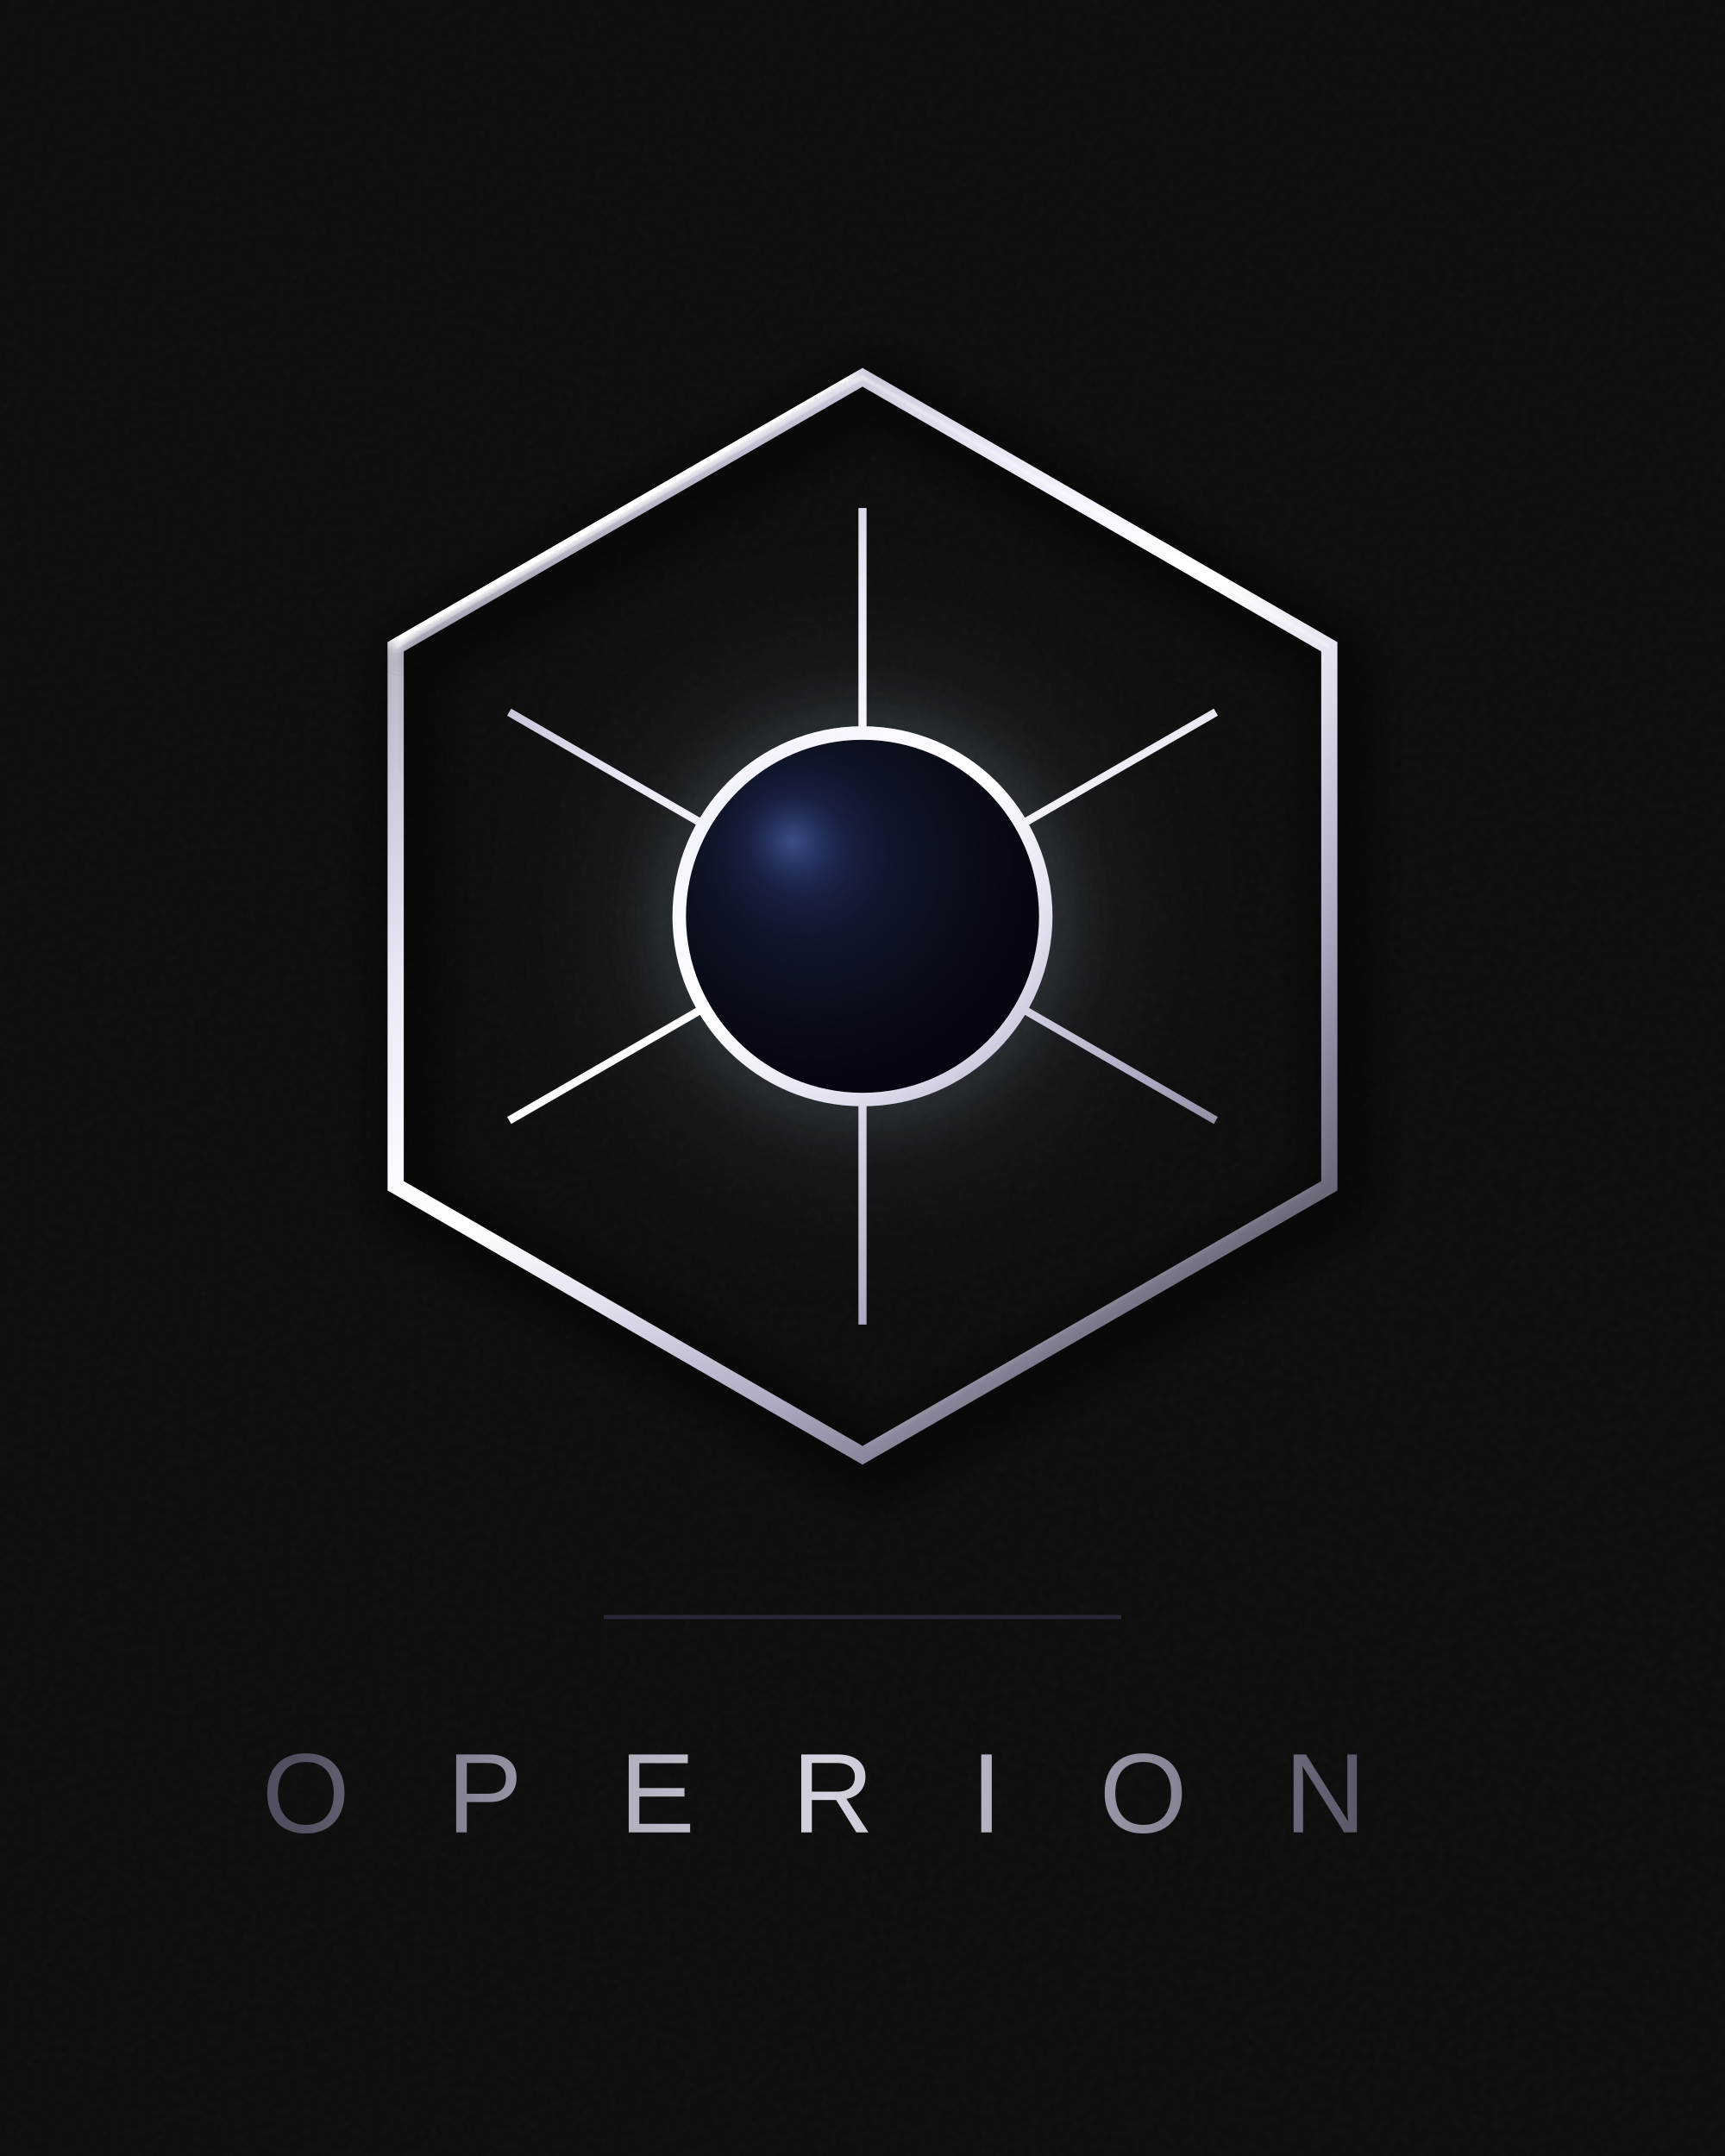
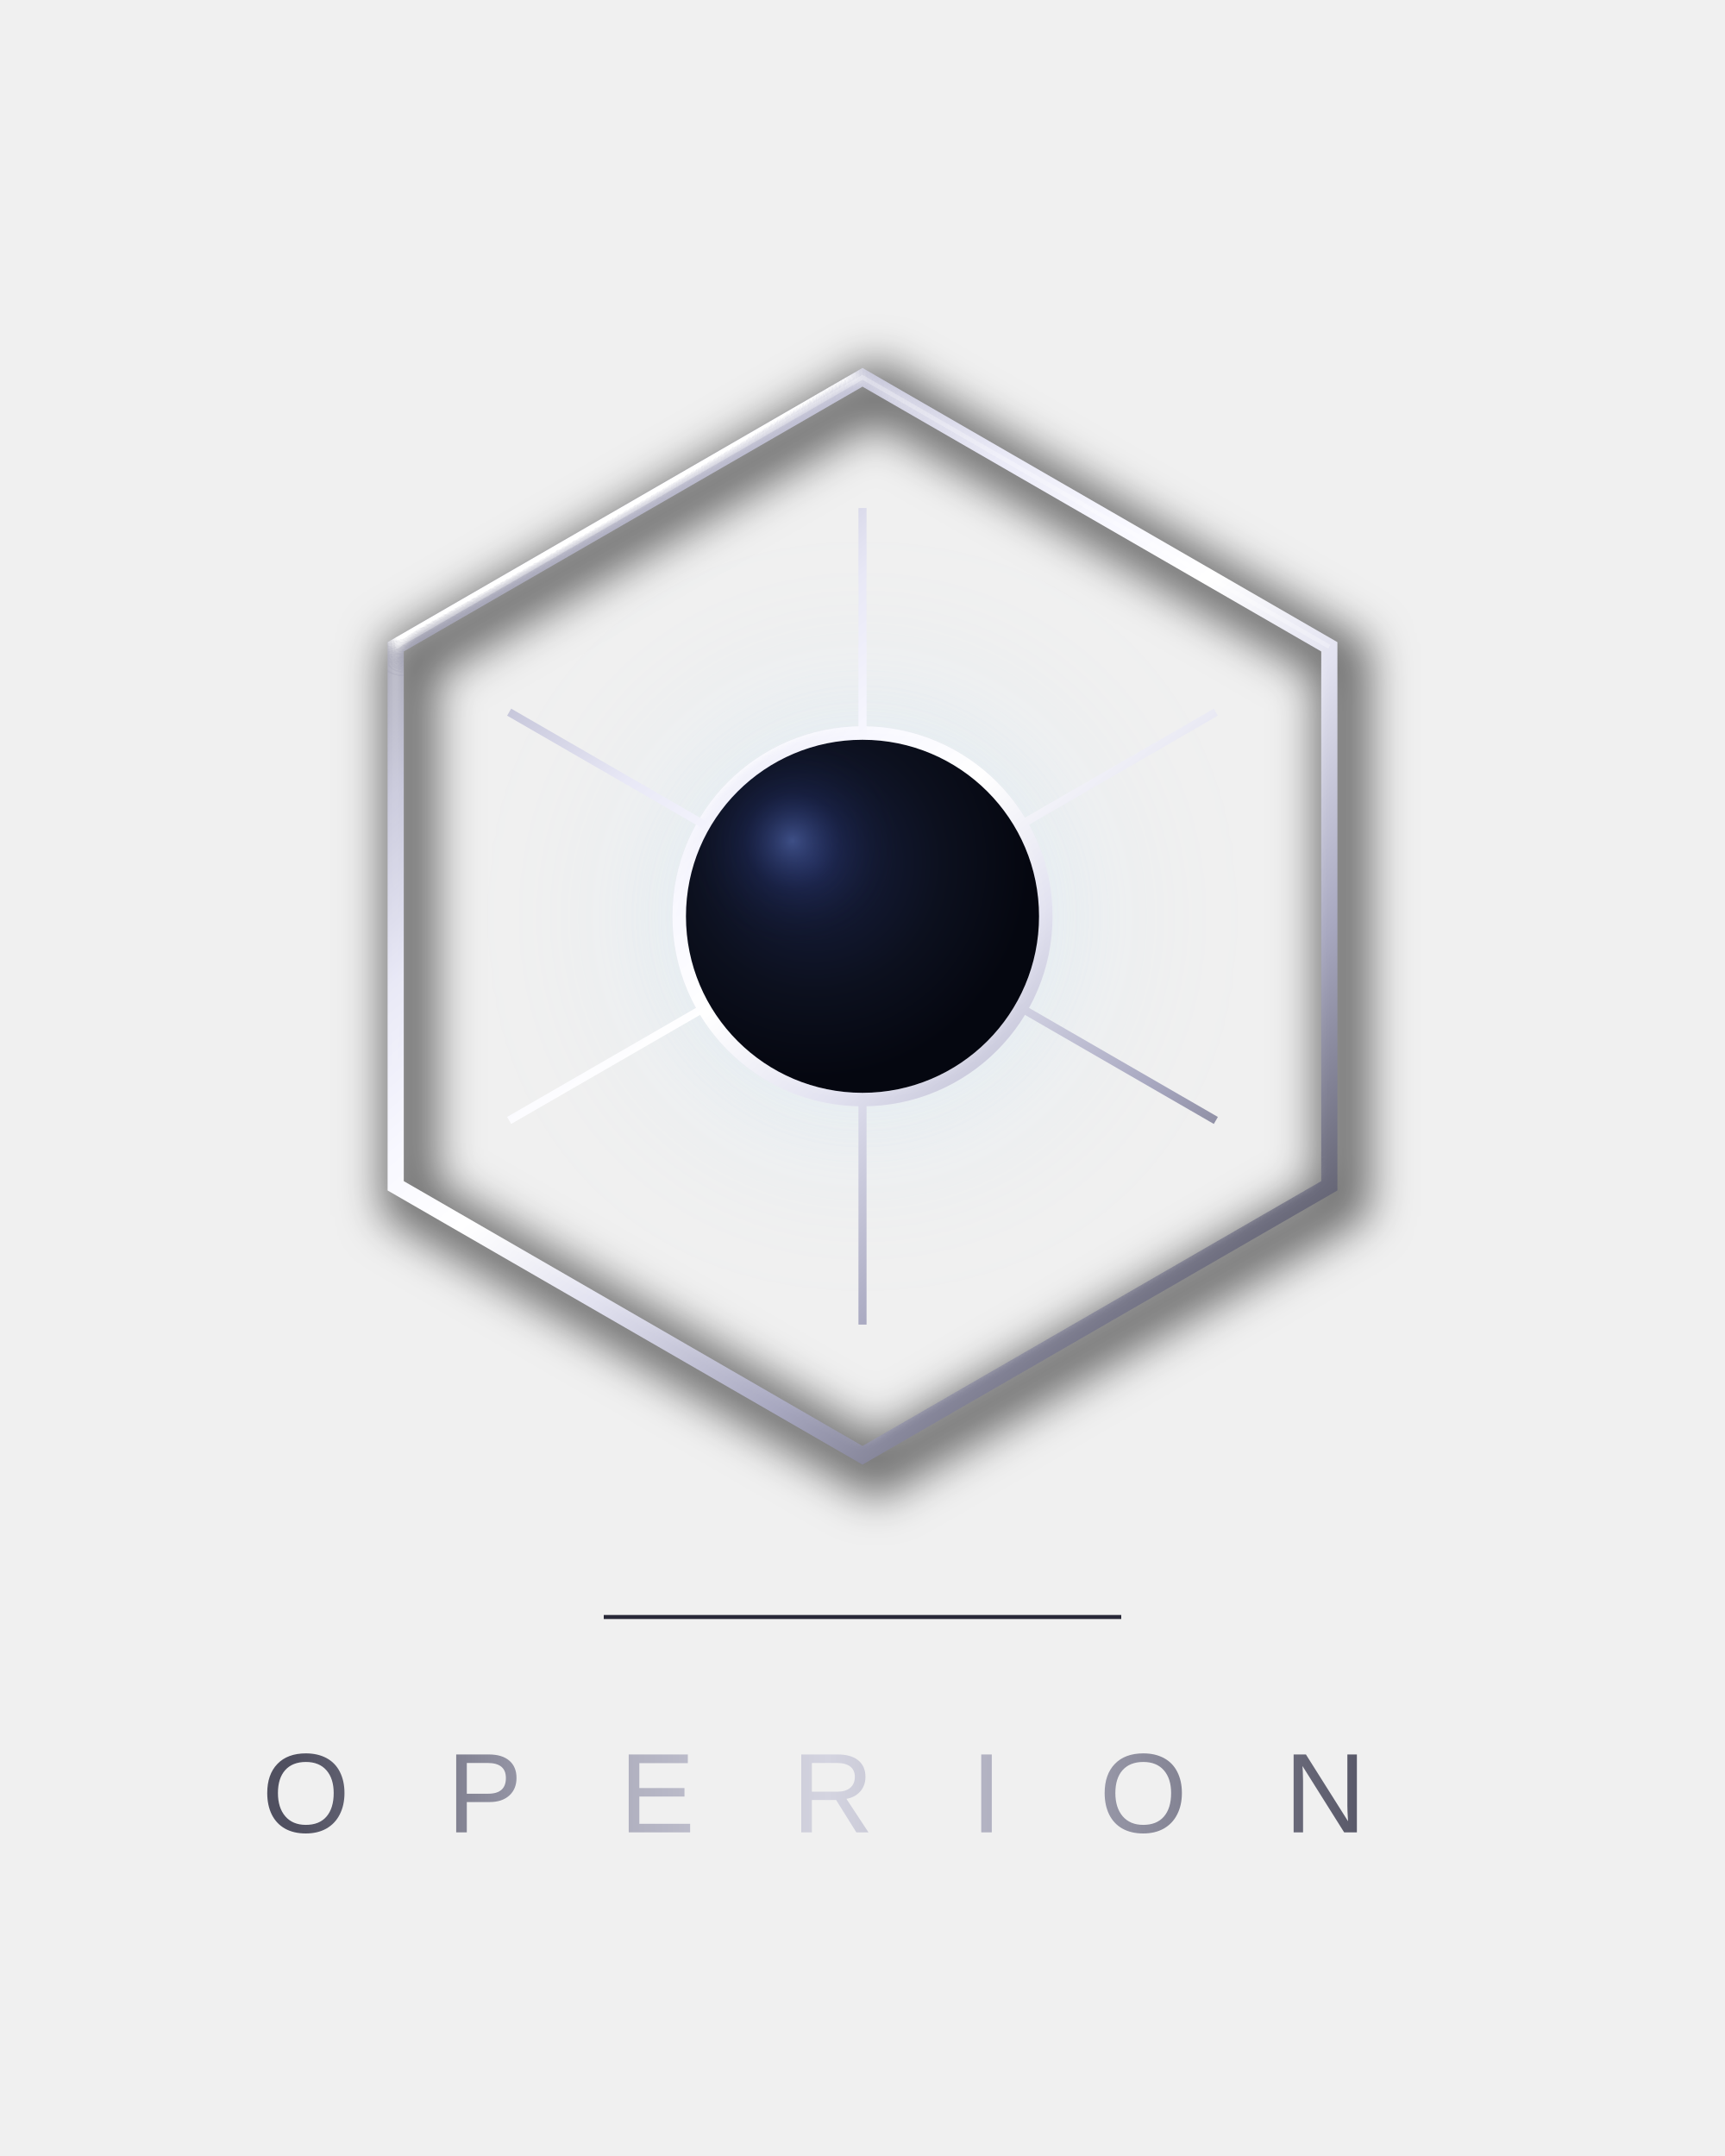
<svg xmlns="http://www.w3.org/2000/svg" viewBox="0 0 320 400" role="img">
  <defs>
    <filter id="grain" x="0%" y="0%" width="100%" height="100%" color-interpolation-filters="sRGB">
      <feTurbulence type="fractalNoise" baseFrequency="0.78" numOctaves="4" stitchTiles="stitch" result="noise" />
      <feColorMatrix type="saturate" values="0" in="noise" />
    </filter>
    <filter id="shadowBlur" x="-40%" y="-40%" width="180%" height="180%">
      <feGaussianBlur stdDeviation="4" />
    </filter>
    <linearGradient id="titaniumGrad" x1="73" y1="70" x2="247" y2="270" gradientUnits="userSpaceOnUse">
      <stop offset="0%" stop-color="#383848" />
      <stop offset="11%" stop-color="#888898" />
      <stop offset="22%" stop-color="#C4C4D8" />
      <stop offset="32%" stop-color="#E8E8F6" />
      <stop offset="41%" stop-color="#F8F8FF" />
      <stop offset="48%" stop-color="#FFFFFF" />
      <stop offset="58%" stop-color="#E2E2F0" />
      <stop offset="72%" stop-color="#A8A8C0" />
      <stop offset="86%" stop-color="#686878" />
      <stop offset="100%" stop-color="#2C2C3C" />
    </linearGradient>
    <radialGradient id="coreGrad" cx="151" cy="160" r="40" gradientUnits="userSpaceOnUse">
      <stop offset="0%" stop-color="#1A2244" />
      <stop offset="28%" stop-color="#121830" />
      <stop offset="60%" stop-color="#0C101E" />
      <stop offset="100%" stop-color="#050710" />
    </radialGradient>
    <radialGradient id="coreCatch" cx="147" cy="156" r="20" gradientUnits="userSpaceOnUse">
      <stop offset="0%" stop-color="#5870B8" stop-opacity="0.60" />
      <stop offset="45%" stop-color="#2C3C80" stop-opacity="0.20" />
      <stop offset="100%" stop-color="#101828" stop-opacity="0" />
    </radialGradient>
    <filter id="glowOuter" x="-120%" y="-120%" width="340%" height="340%" color-interpolation-filters="sRGB">
      <feGaussianBlur stdDeviation="15" result="blur" />
-       <feColorMatrix type="matrix" values="0.85 0   0   0 0.05                 0    0.9 0   0 0.06                 0    0   1   0 0.08                 0    0   0   1 0" in="blur" />
+       <feColorMatrix type="matrix" values="0.85 0   0   0 0.05&#10;                0    0.9 0   0 0.06&#10;                0    0   1   0 0.08&#10;                0    0   0   1 0" in="blur" />
    </filter>
    <filter id="glowRim" x="-60%" y="-60%" width="220%" height="220%" color-interpolation-filters="sRGB">
      <feGaussianBlur stdDeviation="5" />
    </filter>
    <filter id="metalBevel" x="-35%" y="-35%" width="170%" height="170%" color-interpolation-filters="sRGB">
      <feGaussianBlur in="SourceAlpha" stdDeviation="2.2" result="bumpMap" />
      <feSpecularLighting in="bumpMap" surfaceScale="5" specularConstant="1.9" specularExponent="42" lighting-color="#FFFFFF" result="specularOut">
        <fePointLight x="68" y="32" z="140" />
      </feSpecularLighting>
      <feComposite in="specularOut" in2="SourceAlpha" operator="in" result="specularClipped" />
      <feBlend in="SourceGraphic" in2="specularClipped" mode="screen" />
    </filter>
    <linearGradient id="wordmarkGrad" x1="55" y1="334" x2="265" y2="334" gradientUnits="userSpaceOnUse">
      <stop offset="0%" stop-color="#505060" />
      <stop offset="25%" stop-color="#A8A8B8" />
      <stop offset="47%" stop-color="#D4D4E0" />
      <stop offset="62%" stop-color="#B0B0C0" />
      <stop offset="100%" stop-color="#484858" />
    </linearGradient>
  </defs>
-   <rect width="320" height="400" fill="#0D0D0D" />
-   <rect width="320" height="400" fill="#909090" opacity="0.035" filter="url(#grain)" />
  <polygon points="246.6,120 160,70 73.4,120 73.4,220 160,270 246.6,220" fill="none" stroke="#000000" stroke-width="10" stroke-linejoin="miter" transform="translate(2.5, 2.5)" opacity="0.55" filter="url(#shadowBlur)" />
  <polygon points="246.6,120 160,70 73.4,120 73.4,220 160,270 246.6,220" fill="none" stroke="url(#titaniumGrad)" stroke-width="3" stroke-linejoin="miter" filter="url(#metalBevel)" />
  <path d="M73.4,120 L160,70 L246.6,120" fill="none" stroke="#FFFFFF" stroke-width="0.8" stroke-linejoin="miter" opacity="0.28" />
  <circle cx="160" cy="170" r="40" fill="#B8E2F4" opacity="0.17" filter="url(#glowOuter)" />
  <circle cx="160" cy="170" r="34" fill="none" stroke="#D4EEFA" stroke-width="3" opacity="0.22" filter="url(#glowRim)" />
  <circle cx="160" cy="170" r="34" fill="url(#coreGrad)" />
  <circle cx="160" cy="170" r="34" fill="url(#coreCatch)" />
  <circle cx="160" cy="170" r="34" fill="none" stroke="url(#titaniumGrad)" stroke-width="2.5" filter="url(#metalBevel)" />
  <line x1="189.4" y1="153.0" x2="224.9" y2="132.5" stroke="url(#titaniumGrad)" stroke-width="1.5" stroke-linecap="square" />
  <line x1="160.0" y1="136.0" x2="160.0" y2="95.0" stroke="url(#titaniumGrad)" stroke-width="1.5" stroke-linecap="square" />
  <line x1="130.6" y1="153.0" x2="95.1" y2="132.5" stroke="url(#titaniumGrad)" stroke-width="1.5" stroke-linecap="square" />
  <line x1="130.6" y1="187.0" x2="95.1" y2="207.5" stroke="url(#titaniumGrad)" stroke-width="1.5" stroke-linecap="square" />
  <line x1="160.0" y1="204.0" x2="160.0" y2="245.0" stroke="url(#titaniumGrad)" stroke-width="1.5" stroke-linecap="square" />
  <line x1="189.4" y1="187.0" x2="224.9" y2="207.5" stroke="url(#titaniumGrad)" stroke-width="1.5" stroke-linecap="square" />
  <line x1="112" y1="300" x2="208" y2="300" stroke="#282838" stroke-width="0.75" />
  <text x="151" y="334" font-family="'Helvetica Neue', 'Arial', sans-serif" font-weight="200" font-size="21" letter-spacing="18" fill="url(#wordmarkGrad)" dominant-baseline="middle" text-anchor="middle">OPERION</text>
</svg>
